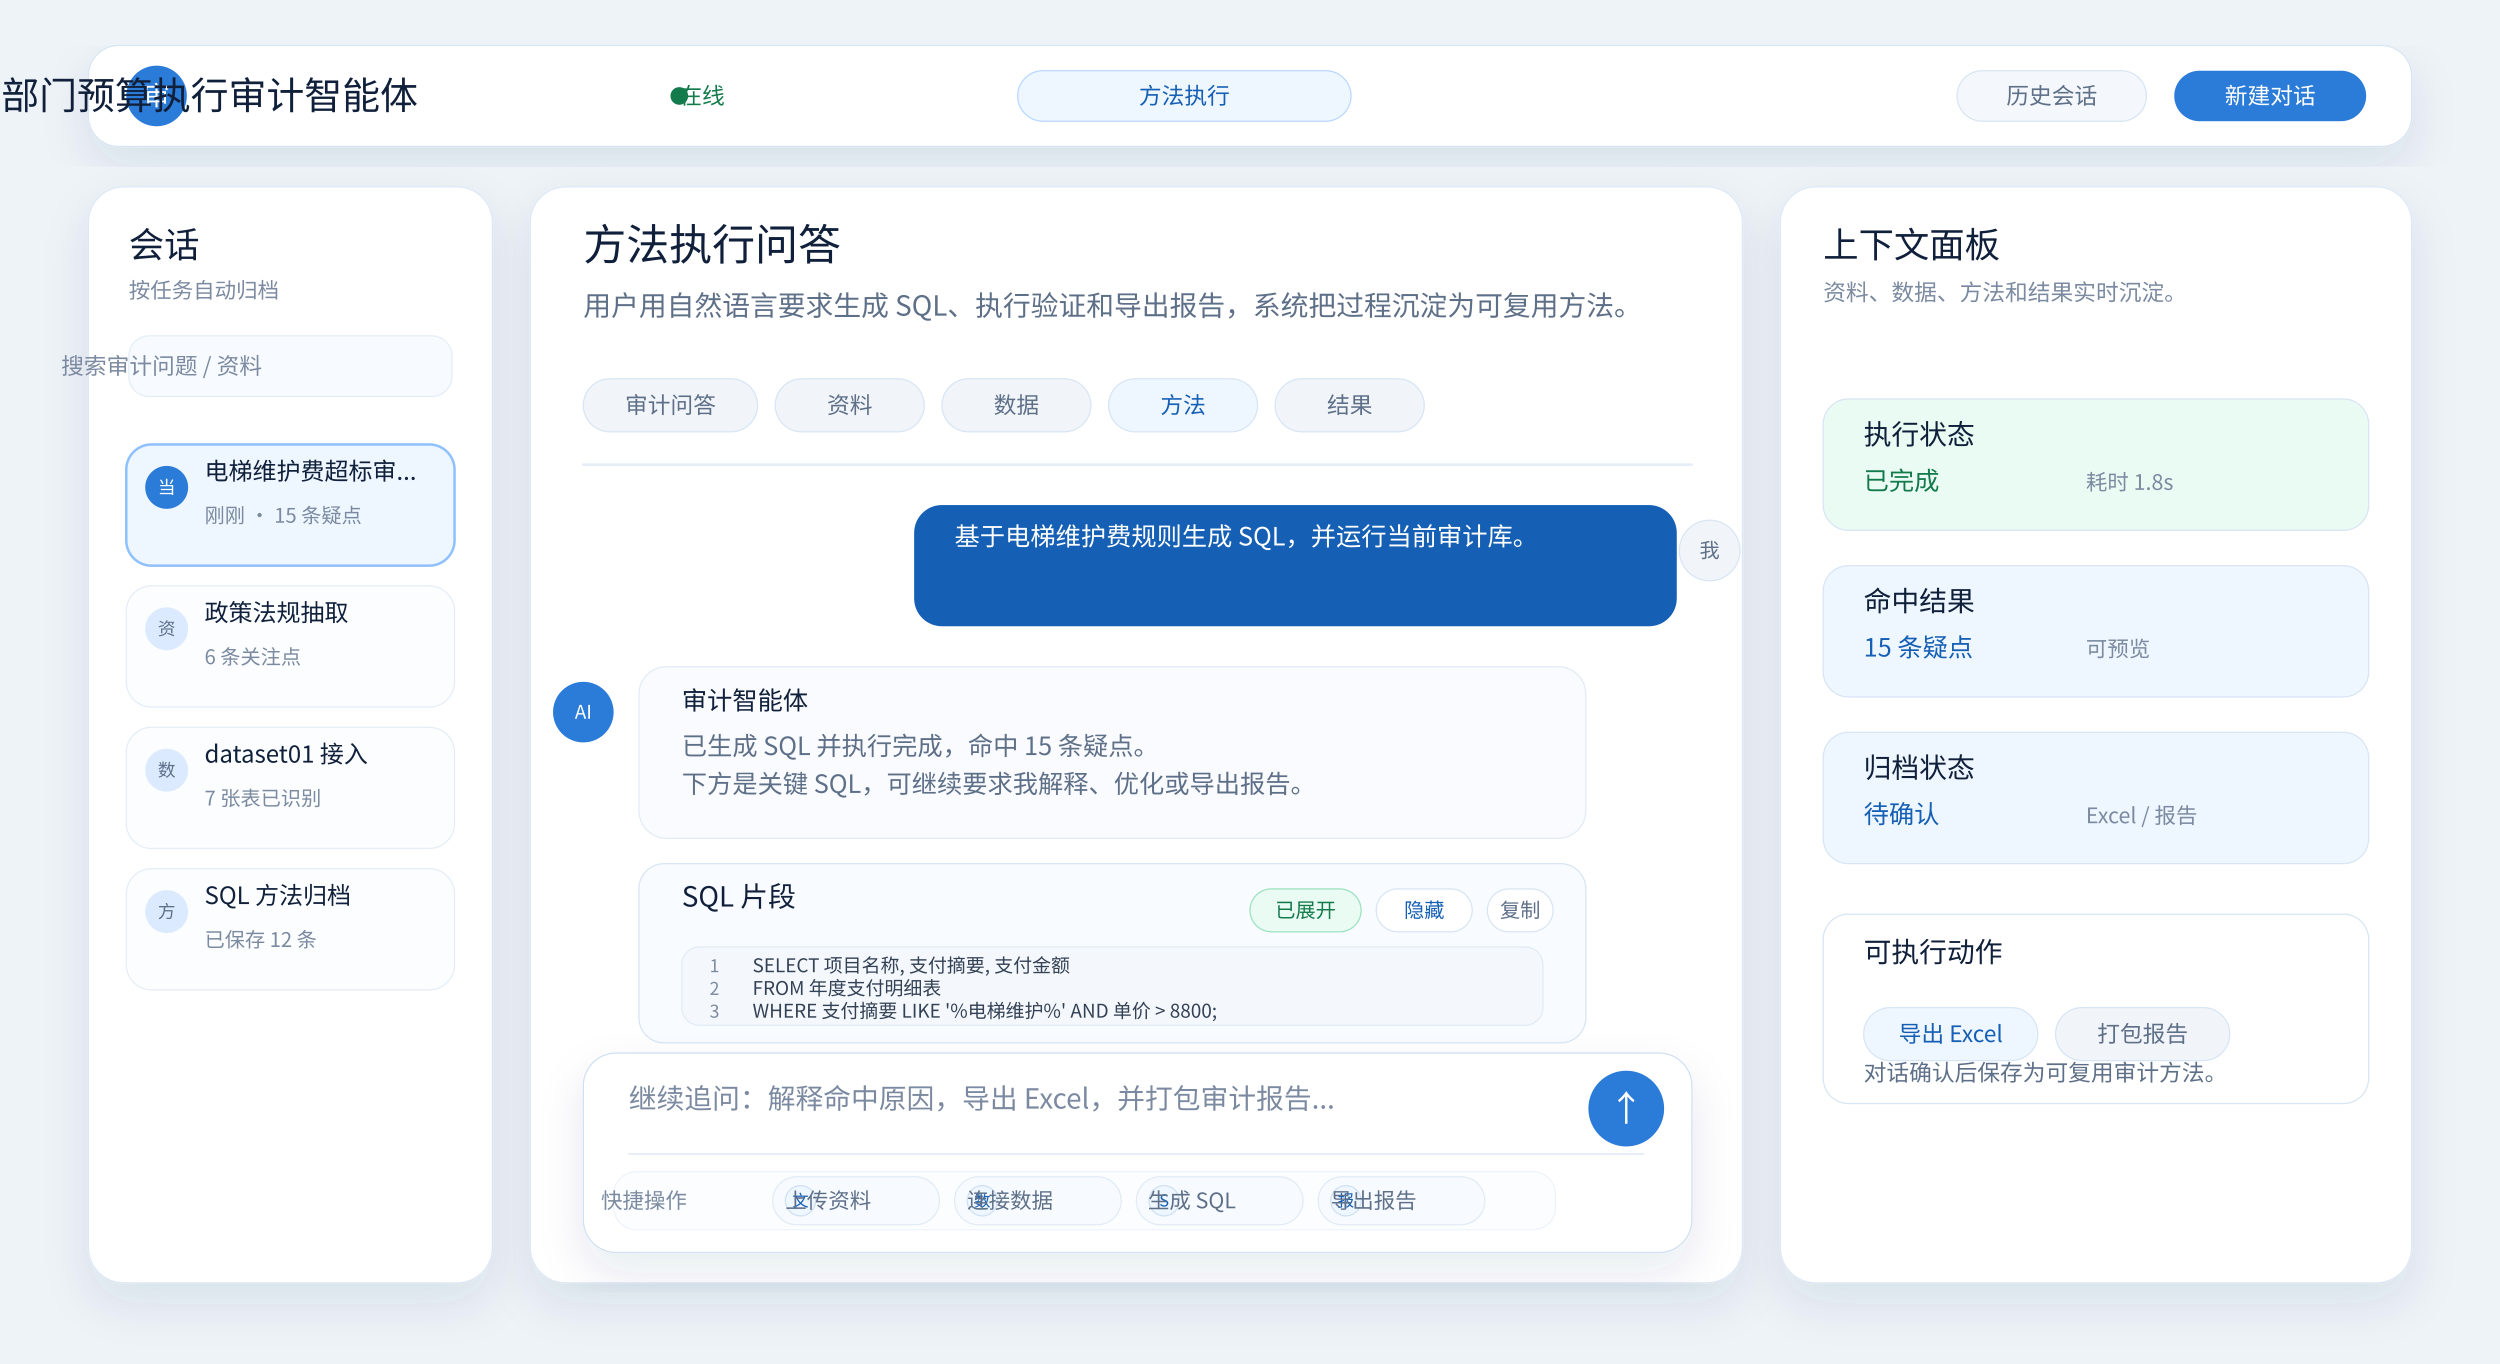
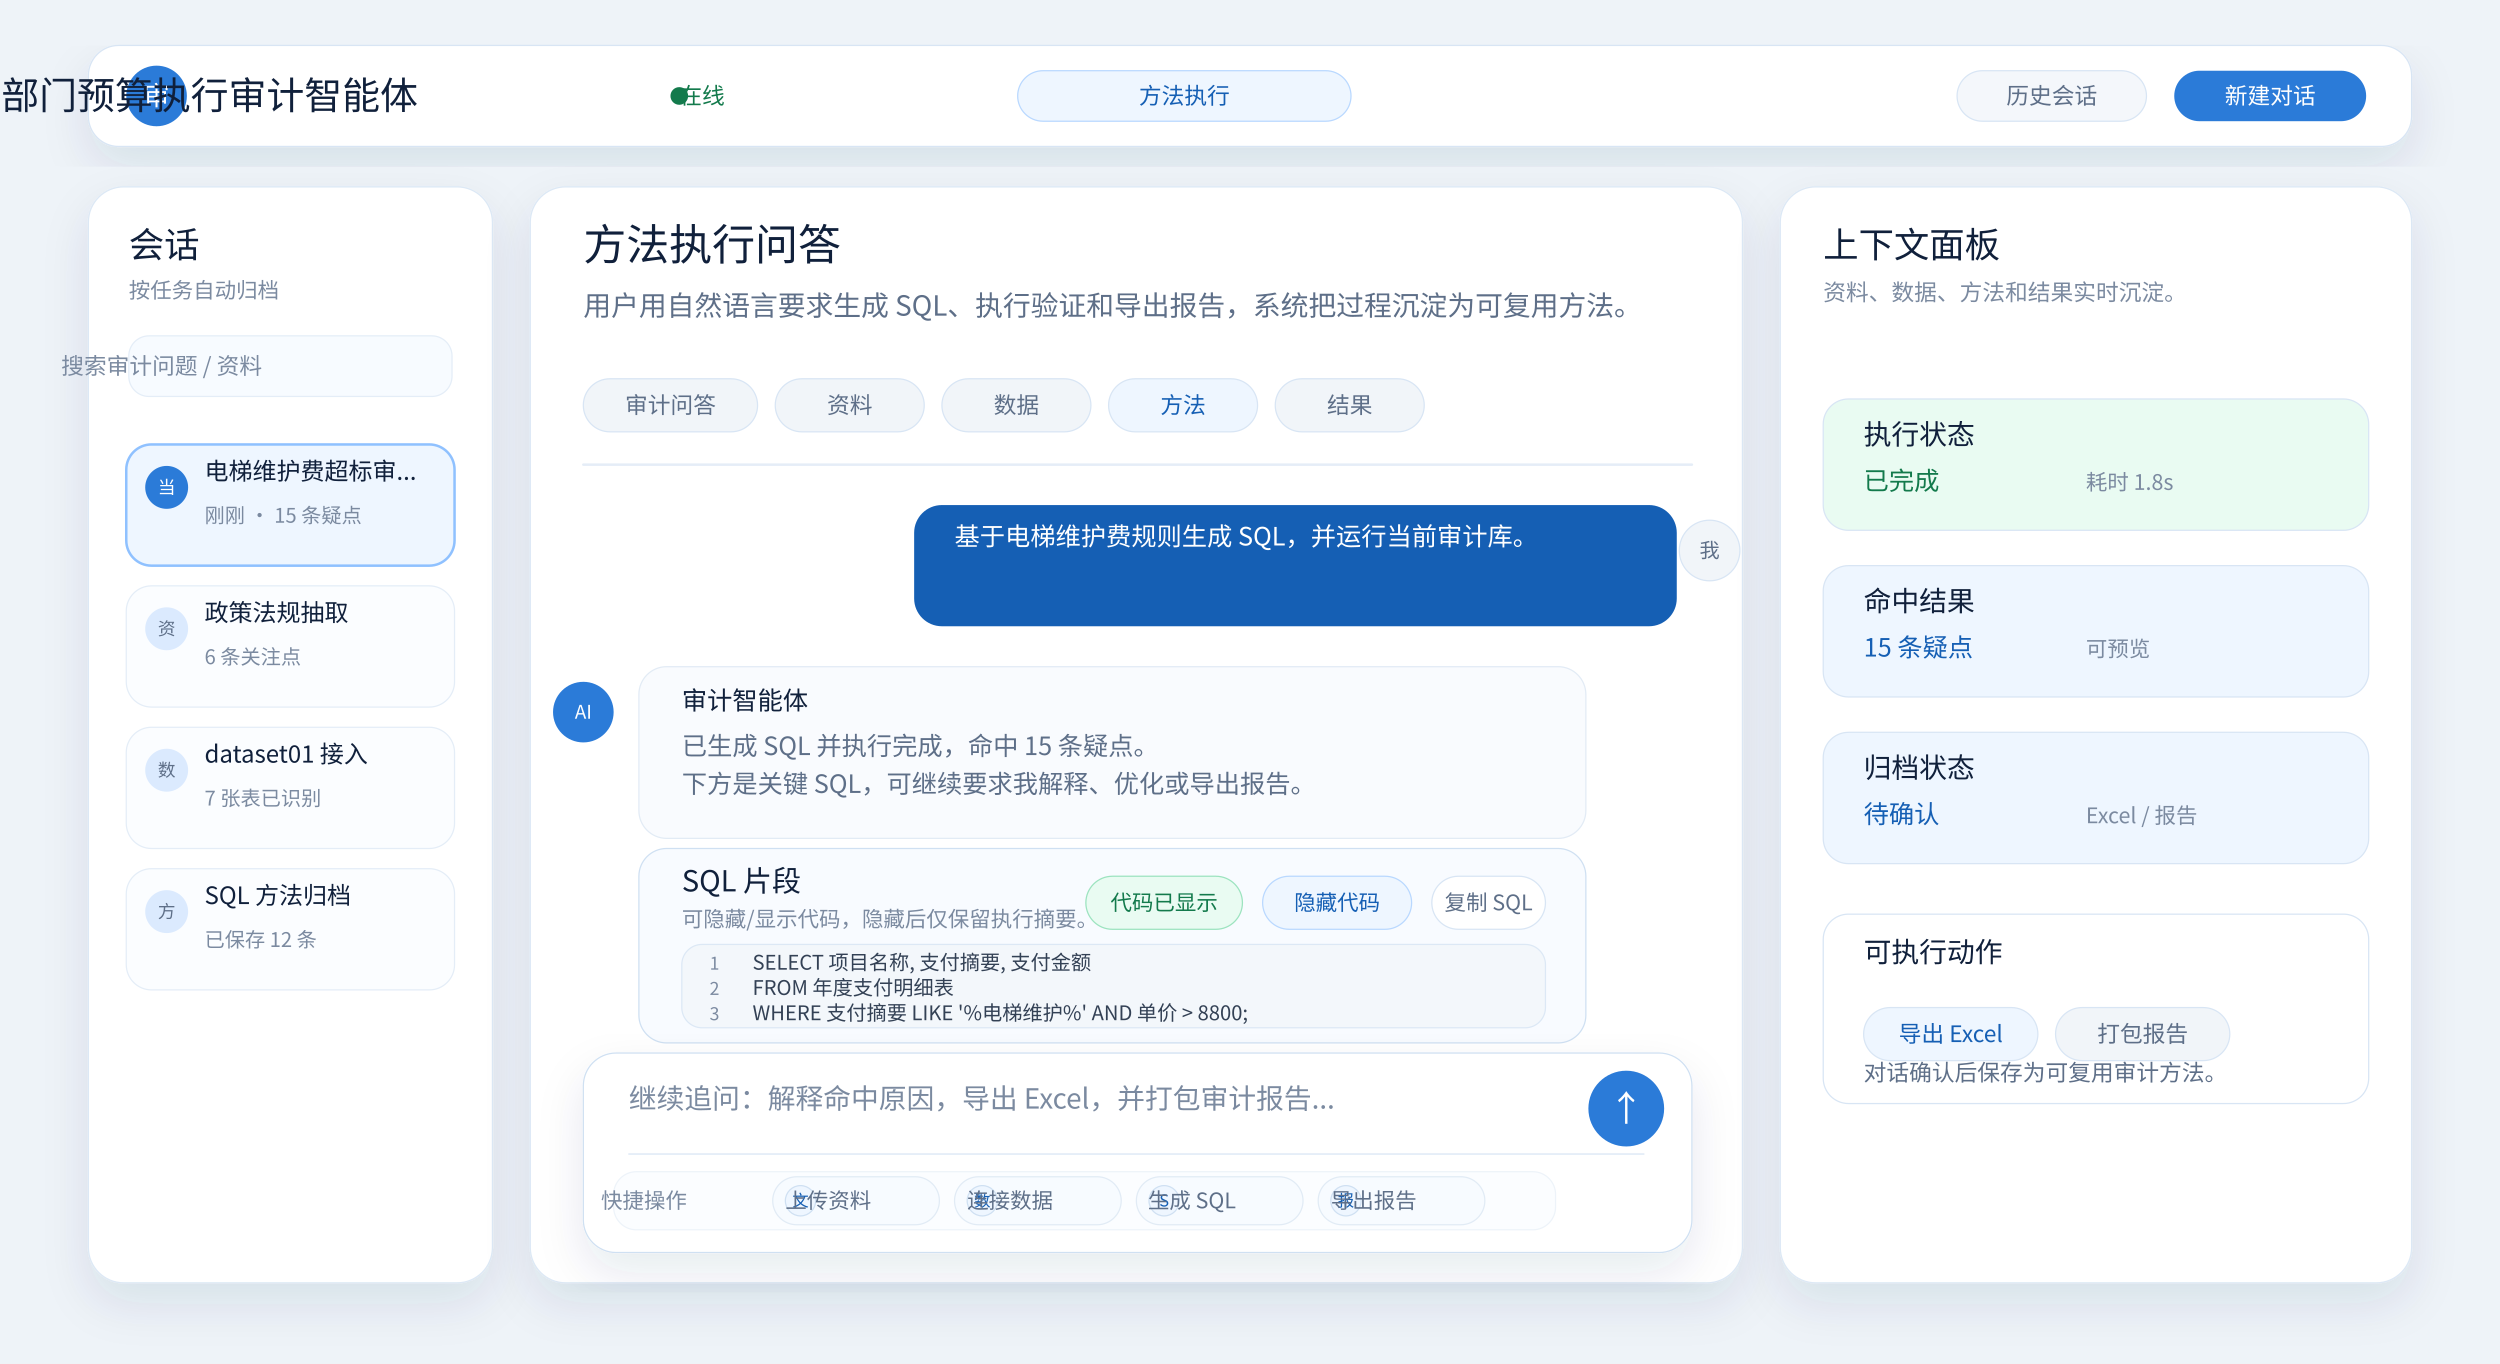
<svg xmlns="http://www.w3.org/2000/svg" width="1980" height="1080" viewBox="0 0 1980 1080" fill="none">
  <defs>
    <filter id="shadow" x="-20%" y="-20%" width="140%" height="140%">
      <feDropShadow dx="0" dy="16" stdDeviation="18" flood-color="#15345b" flood-opacity="0.10" />
    </filter>
  </defs>
  <rect width="1980" height="1080" fill="#eef3f8" />
  <rect x="70" y="36" width="1840" height="80" rx="24" fill="#ffffff" stroke="#d8e5f4" stroke-width="1" filter="url(#shadow)" />
  <circle cx="124" cy="76" r="24" fill="#2b7bd8" />
  <text x="124" y="76" fill="#ffffff" font-size="21" font-family="WenQuanYi Micro Hei, Noto Sans CJK SC, Microsoft YaHei, Arial, sans-serif" text-anchor="middle" dominant-baseline="middle">审</text>
  <text x="166" y="76" fill="#10203b" font-size="30" font-family="WenQuanYi Micro Hei, Noto Sans CJK SC, Microsoft YaHei, Arial, sans-serif" text-anchor="middle" dominant-baseline="middle">部门预算执行审计智能体</text>
  <circle cx="538" cy="76" r="7" fill="#137a4c" />
  <text x="556" y="76" fill="#137a4c" font-size="18" font-family="WenQuanYi Micro Hei, Noto Sans CJK SC, Microsoft YaHei, Arial, sans-serif" text-anchor="middle" dominant-baseline="middle">在线</text>
  <rect x="806" y="56" width="264" height="40" rx="20" fill="#eef6ff" stroke="#b9d8ff" stroke-width="1" />
  <text x="938" y="76" fill="#155fb4" font-size="18" font-family="WenQuanYi Micro Hei, Noto Sans CJK SC, Microsoft YaHei, Arial, sans-serif" text-anchor="middle" dominant-baseline="middle">方法执行</text>
  <rect x="1550" y="56" width="150" height="40" rx="20" fill="#f4f7fb" stroke="#d8e5f4" stroke-width="1" />
  <text x="1625" y="76" fill="#5e6f88" font-size="18" font-family="WenQuanYi Micro Hei, Noto Sans CJK SC, Microsoft YaHei, Arial, sans-serif" text-anchor="middle" dominant-baseline="middle">历史会话</text>
  <rect x="1722" y="56" width="152" height="40" rx="20" fill="#2b7bd8" />
  <text x="1798" y="76" fill="#ffffff" font-size="18" font-family="WenQuanYi Micro Hei, Noto Sans CJK SC, Microsoft YaHei, Arial, sans-serif" text-anchor="middle" dominant-baseline="middle">新建对话</text>
  <rect x="70" y="148" width="320" height="868" rx="28" fill="#ffffff" stroke="#dce8f5" stroke-width="1" filter="url(#shadow)" />
  <rect x="420" y="148" width="960" height="868" rx="28" fill="#ffffff" stroke="#dce8f5" stroke-width="1" filter="url(#shadow)" />
  <rect x="1410" y="148" width="500" height="868" rx="28" fill="#ffffff" stroke="#dce8f5" stroke-width="1" filter="url(#shadow)" />
  <text x="102" y="204" fill="#10203b" font-size="28" font-family="WenQuanYi Micro Hei, Noto Sans CJK SC, Microsoft YaHei, Arial, sans-serif" text-anchor="start" dominant-baseline="auto">会话</text>
  <text x="102" y="236" fill="#7b8aa0" font-size="17" font-family="WenQuanYi Micro Hei, Noto Sans CJK SC, Microsoft YaHei, Arial, sans-serif" text-anchor="start" dominant-baseline="auto">按任务自动归档</text>
  <rect x="102" y="266" width="256" height="48" rx="16" fill="#f7fbff" stroke="#e4edf7" stroke-width="1" />
  <text x="128" y="290" fill="#7b8aa0" font-size="18" font-family="WenQuanYi Micro Hei, Noto Sans CJK SC, Microsoft YaHei, Arial, sans-serif" text-anchor="middle" dominant-baseline="middle">搜索审计问题 / 资料</text>
  <rect x="100" y="352" width="260" height="96" rx="20" fill="#eef6ff" stroke="#8fc1ff" stroke-width="2" />
  <circle cx="132" cy="386" r="17" fill="#2b7bd8" />
  <text x="132" y="386" fill="#ffffff" font-size="14" font-family="WenQuanYi Micro Hei, Noto Sans CJK SC, Microsoft YaHei, Arial, sans-serif" text-anchor="middle" dominant-baseline="middle">当</text>
  <text x="162" y="380" fill="#10203b" font-size="19" font-family="WenQuanYi Micro Hei, Noto Sans CJK SC, Microsoft YaHei, Arial, sans-serif" text-anchor="start" dominant-baseline="auto">电梯维护费超标审...</text>
  <text x="162" y="414" fill="#7b8aa0" font-size="16" font-family="WenQuanYi Micro Hei, Noto Sans CJK SC, Microsoft YaHei, Arial, sans-serif" text-anchor="start" dominant-baseline="auto">刚刚 · 15 条疑点</text>
  <rect x="100" y="464" width="260" height="96" rx="20" fill="#fbfdff" stroke="#e4edf7" stroke-width="1" />
  <circle cx="132" cy="498" r="17" fill="#dbeafe" />
  <text x="132" y="498" fill="#5e6f88" font-size="14" font-family="WenQuanYi Micro Hei, Noto Sans CJK SC, Microsoft YaHei, Arial, sans-serif" text-anchor="middle" dominant-baseline="middle">资</text>
  <text x="162" y="492" fill="#10203b" font-size="19" font-family="WenQuanYi Micro Hei, Noto Sans CJK SC, Microsoft YaHei, Arial, sans-serif" text-anchor="start" dominant-baseline="auto">政策法规抽取</text>
  <text x="162" y="526" fill="#7b8aa0" font-size="16" font-family="WenQuanYi Micro Hei, Noto Sans CJK SC, Microsoft YaHei, Arial, sans-serif" text-anchor="start" dominant-baseline="auto">6 条关注点</text>
  <rect x="100" y="576" width="260" height="96" rx="20" fill="#fbfdff" stroke="#e4edf7" stroke-width="1" />
  <circle cx="132" cy="610" r="17" fill="#dbeafe" />
  <text x="132" y="610" fill="#5e6f88" font-size="14" font-family="WenQuanYi Micro Hei, Noto Sans CJK SC, Microsoft YaHei, Arial, sans-serif" text-anchor="middle" dominant-baseline="middle">数</text>
  <text x="162" y="604" fill="#10203b" font-size="19" font-family="WenQuanYi Micro Hei, Noto Sans CJK SC, Microsoft YaHei, Arial, sans-serif" text-anchor="start" dominant-baseline="auto">dataset01 接入</text>
  <text x="162" y="638" fill="#7b8aa0" font-size="16" font-family="WenQuanYi Micro Hei, Noto Sans CJK SC, Microsoft YaHei, Arial, sans-serif" text-anchor="start" dominant-baseline="auto">7 张表已识别</text>
  <rect x="100" y="688" width="260" height="96" rx="20" fill="#fbfdff" stroke="#e4edf7" stroke-width="1" />
  <circle cx="132" cy="722" r="17" fill="#dbeafe" />
  <text x="132" y="722" fill="#5e6f88" font-size="14" font-family="WenQuanYi Micro Hei, Noto Sans CJK SC, Microsoft YaHei, Arial, sans-serif" text-anchor="middle" dominant-baseline="middle">方</text>
  <text x="162" y="716" fill="#10203b" font-size="19" font-family="WenQuanYi Micro Hei, Noto Sans CJK SC, Microsoft YaHei, Arial, sans-serif" text-anchor="start" dominant-baseline="auto">SQL 方法归档</text>
  <text x="162" y="750" fill="#7b8aa0" font-size="16" font-family="WenQuanYi Micro Hei, Noto Sans CJK SC, Microsoft YaHei, Arial, sans-serif" text-anchor="start" dominant-baseline="auto">已保存 12 条</text>
  <text x="462" y="206" fill="#10203b" font-size="34" font-family="WenQuanYi Micro Hei, Noto Sans CJK SC, Microsoft YaHei, Arial, sans-serif" text-anchor="start" dominant-baseline="auto">方法执行问答</text>
  <text x="462" y="250" fill="#5e6f88" font-size="22" font-family="WenQuanYi Micro Hei, Noto Sans CJK SC, Microsoft YaHei, Arial, sans-serif" text-anchor="start" dominant-baseline="auto">用户用自然语言要求生成 SQL、执行验证和导出报告，系统把过程沉淀为可复用方法。</text>
  <rect x="462" y="300" width="138" height="42" rx="21" fill="#f1f5f9" stroke="#d8e5f4" stroke-width="1" />
  <text x="531" y="321" fill="#5e6f88" font-size="18" font-family="WenQuanYi Micro Hei, Noto Sans CJK SC, Microsoft YaHei, Arial, sans-serif" text-anchor="middle" dominant-baseline="middle">审计问答</text>
  <rect x="614" y="300" width="118" height="42" rx="21" fill="#f1f5f9" stroke="#d8e5f4" stroke-width="1" />
  <text x="673" y="321" fill="#5e6f88" font-size="18" font-family="WenQuanYi Micro Hei, Noto Sans CJK SC, Microsoft YaHei, Arial, sans-serif" text-anchor="middle" dominant-baseline="middle">资料</text>
  <rect x="746" y="300" width="118" height="42" rx="21" fill="#f1f5f9" stroke="#d8e5f4" stroke-width="1" />
  <text x="805" y="321" fill="#5e6f88" font-size="18" font-family="WenQuanYi Micro Hei, Noto Sans CJK SC, Microsoft YaHei, Arial, sans-serif" text-anchor="middle" dominant-baseline="middle">数据</text>
  <rect x="878" y="300" width="118" height="42" rx="21" fill="#eef6ff" stroke="#d8e5f4" stroke-width="1" />
  <text x="937" y="321" fill="#155fb4" font-size="18" font-family="WenQuanYi Micro Hei, Noto Sans CJK SC, Microsoft YaHei, Arial, sans-serif" text-anchor="middle" dominant-baseline="middle">方法</text>
  <rect x="1010" y="300" width="118" height="42" rx="21" fill="#f1f5f9" stroke="#d8e5f4" stroke-width="1" />
  <text x="1069" y="321" fill="#5e6f88" font-size="18" font-family="WenQuanYi Micro Hei, Noto Sans CJK SC, Microsoft YaHei, Arial, sans-serif" text-anchor="middle" dominant-baseline="middle">结果</text>
  <line x1="462" y1="368" x2="1340" y2="368" stroke="#e5edf7" stroke-width="2" stroke-linecap="round" />
  <text x="1444" y="204" fill="#10203b" font-size="28" font-family="WenQuanYi Micro Hei, Noto Sans CJK SC, Microsoft YaHei, Arial, sans-serif" text-anchor="start" dominant-baseline="auto">上下文面板</text>
  <text x="1444" y="238" fill="#7b8aa0" font-size="18" font-family="WenQuanYi Micro Hei, Noto Sans CJK SC, Microsoft YaHei, Arial, sans-serif" text-anchor="start" dominant-baseline="auto">资料、数据、方法和结果实时沉淀。</text>
  <rect x="724" y="400" width="604" height="96" rx="22" fill="#155fb4" />
  <text x="756" y="432" fill="#ffffff" font-size="20" font-family="WenQuanYi Micro Hei, Noto Sans CJK SC, Microsoft YaHei, Arial, sans-serif" text-anchor="start" dominant-baseline="auto">基于电梯维护费规则生成 SQL，并运行当前审计库。</text>
  <circle cx="1354" cy="436" r="24" fill="#f1f5f9" stroke="#d8e5f4" stroke-width="1" />
  <text x="1354" y="436" fill="#5e6f88" font-size="16" font-family="WenQuanYi Micro Hei, Noto Sans CJK SC, Microsoft YaHei, Arial, sans-serif" text-anchor="middle" dominant-baseline="middle">我</text>
  <circle cx="462" cy="564" r="24" fill="#2b7bd8" />
  <text x="462" y="564" fill="#ffffff" font-size="15" font-family="WenQuanYi Micro Hei, Noto Sans CJK SC, Microsoft YaHei, Arial, sans-serif" text-anchor="middle" dominant-baseline="middle">AI</text>
  <rect x="506" y="528" width="750" height="136" rx="22" fill="#f9fbfe" stroke="#e2ebf5" stroke-width="1" />
  <text x="540" y="562" fill="#10203b" font-size="20" font-family="WenQuanYi Micro Hei, Noto Sans CJK SC, Microsoft YaHei, Arial, sans-serif" text-anchor="start" dominant-baseline="auto">审计智能体</text>
  <text x="540" y="598" fill="#5e6f88" font-size="20" font-family="WenQuanYi Micro Hei, Noto Sans CJK SC, Microsoft YaHei, Arial, sans-serif" text-anchor="start" dominant-baseline="auto">已生成 SQL 并执行完成，命中 15 条疑点。</text>
  <text x="540" y="628" fill="#5e6f88" font-size="20" font-family="WenQuanYi Micro Hei, Noto Sans CJK SC, Microsoft YaHei, Arial, sans-serif" text-anchor="start" dominant-baseline="auto">下方是关键 SQL，可继续要求我解释、优化或导出报告。</text>
-   <rect x="506" y="684" width="750" height="142" rx="20" fill="#f8fbff" stroke="#d8e5f4" stroke-width="1" />
-   <text x="540" y="718" fill="#10203b" font-size="22" font-family="WenQuanYi Micro Hei, Noto Sans CJK SC, Microsoft YaHei, Arial, sans-serif" text-anchor="start" dominant-baseline="auto">SQL 片段</text>
-   <rect x="990" y="704" width="88" height="34" rx="17" fill="#e9fbf2" stroke="#9ce3bf" stroke-width="1" />
-   <text x="1034" y="721" fill="#137a4c" font-size="16" font-family="WenQuanYi Micro Hei, Noto Sans CJK SC, Microsoft YaHei, Arial, sans-serif" text-anchor="middle" dominant-baseline="middle">已展开</text>
-   <rect x="1090" y="704" width="76" height="34" rx="17" fill="#ffffff" stroke="#d8e5f4" stroke-width="1" />
-   <text x="1128" y="721" fill="#155fb4" font-size="16" font-family="WenQuanYi Micro Hei, Noto Sans CJK SC, Microsoft YaHei, Arial, sans-serif" text-anchor="middle" dominant-baseline="middle">隐藏</text>
-   <rect x="1178" y="704" width="52" height="34" rx="17" fill="#ffffff" stroke="#d8e5f4" stroke-width="1" />
-   <text x="1204" y="721" fill="#5e6f88" font-size="16" font-family="WenQuanYi Micro Hei, Noto Sans CJK SC, Microsoft YaHei, Arial, sans-serif" text-anchor="middle" dominant-baseline="middle">复制</text>
-   <rect x="540" y="750" width="682" height="62" rx="14" fill="#f4f8fc" stroke="#e1ebf5" stroke-width="1" />
-   <text x="562" y="770" fill="#7b8aa0" font-size="14" font-family="WenQuanYi Micro Hei, Noto Sans CJK SC, Microsoft YaHei, Arial, sans-serif" text-anchor="start" dominant-baseline="auto">1</text>
-   <text x="596" y="770" fill="#334155" font-size="15" font-family="WenQuanYi Micro Hei, Noto Sans CJK SC, Microsoft YaHei, Arial, sans-serif" text-anchor="start" dominant-baseline="auto">SELECT 项目名称, 支付摘要, 支付金额</text>
+   <rect x="506" y="672" width="750" height="154" rx="22" fill="#f8fbff" stroke="#cfe0f2" stroke-width="1" />
+   <text x="540" y="706" fill="#10203b" font-size="23" font-family="WenQuanYi Micro Hei, Noto Sans CJK SC, Microsoft YaHei, Arial, sans-serif" text-anchor="start" dominant-baseline="auto">SQL 片段</text>
+   <text x="540" y="734" fill="#7b8aa0" font-size="17" font-family="WenQuanYi Micro Hei, Noto Sans CJK SC, Microsoft YaHei, Arial, sans-serif" text-anchor="start" dominant-baseline="auto">可隐藏/显示代码，隐藏后仅保留执行摘要。</text>
+   <rect x="860" y="694" width="124" height="42" rx="21" fill="#e9fbf2" stroke="#9ce3bf" stroke-width="1" />
+   <text x="922" y="715" fill="#137a4c" font-size="17" font-family="WenQuanYi Micro Hei, Noto Sans CJK SC, Microsoft YaHei, Arial, sans-serif" text-anchor="middle" dominant-baseline="middle">代码已显示</text>
+   <rect x="1000" y="694" width="118" height="42" rx="21" fill="#eef6ff" stroke="#b9d8ff" stroke-width="1" />
+   <text x="1059" y="715" fill="#155fb4" font-size="17" font-family="WenQuanYi Micro Hei, Noto Sans CJK SC, Microsoft YaHei, Arial, sans-serif" text-anchor="middle" dominant-baseline="middle">隐藏代码</text>
+   <rect x="1134" y="694" width="90" height="42" rx="21" fill="#ffffff" stroke="#d8e5f4" stroke-width="1" />
+   <text x="1179" y="715" fill="#5e6f88" font-size="17" font-family="WenQuanYi Micro Hei, Noto Sans CJK SC, Microsoft YaHei, Arial, sans-serif" text-anchor="middle" dominant-baseline="middle">复制 SQL</text>
+   <rect x="540" y="748" width="684" height="66" rx="16" fill="#f3f7fb" stroke="#dce8f5" stroke-width="1" />
+   <text x="562" y="768" fill="#7b8aa0" font-size="14" font-family="WenQuanYi Micro Hei, Noto Sans CJK SC, Microsoft YaHei, Arial, sans-serif" text-anchor="start" dominant-baseline="auto">1</text>
+   <text x="596" y="768" fill="#334155" font-size="16" font-family="WenQuanYi Micro Hei, Noto Sans CJK SC, Microsoft YaHei, Arial, sans-serif" text-anchor="start" dominant-baseline="auto">SELECT 项目名称, 支付摘要, 支付金额</text>
  <text x="562" y="788" fill="#7b8aa0" font-size="14" font-family="WenQuanYi Micro Hei, Noto Sans CJK SC, Microsoft YaHei, Arial, sans-serif" text-anchor="start" dominant-baseline="auto">2</text>
-   <text x="596" y="788" fill="#334155" font-size="15" font-family="WenQuanYi Micro Hei, Noto Sans CJK SC, Microsoft YaHei, Arial, sans-serif" text-anchor="start" dominant-baseline="auto">FROM 年度支付明细表</text>
-   <text x="562" y="806" fill="#7b8aa0" font-size="14" font-family="WenQuanYi Micro Hei, Noto Sans CJK SC, Microsoft YaHei, Arial, sans-serif" text-anchor="start" dominant-baseline="auto">3</text>
-   <text x="596" y="806" fill="#334155" font-size="15" font-family="WenQuanYi Micro Hei, Noto Sans CJK SC, Microsoft YaHei, Arial, sans-serif" text-anchor="start" dominant-baseline="auto">WHERE 支付摘要 LIKE '%电梯维护%' AND 单价 &gt; 8800;</text>
+   <text x="596" y="788" fill="#334155" font-size="16" font-family="WenQuanYi Micro Hei, Noto Sans CJK SC, Microsoft YaHei, Arial, sans-serif" text-anchor="start" dominant-baseline="auto">FROM 年度支付明细表</text>
+   <text x="562" y="808" fill="#7b8aa0" font-size="14" font-family="WenQuanYi Micro Hei, Noto Sans CJK SC, Microsoft YaHei, Arial, sans-serif" text-anchor="start" dominant-baseline="auto">3</text>
+   <text x="596" y="808" fill="#334155" font-size="16" font-family="WenQuanYi Micro Hei, Noto Sans CJK SC, Microsoft YaHei, Arial, sans-serif" text-anchor="start" dominant-baseline="auto">WHERE 支付摘要 LIKE '%电梯维护%' AND 单价 &gt; 8800;</text>
  <rect x="462" y="834" width="878" height="158" rx="26" fill="#ffffff" stroke="#cfe0f2" stroke-width="1" filter="url(#shadow)" />
  <text x="498" y="878" fill="#7b8aa0" font-size="22" font-family="WenQuanYi Micro Hei, Noto Sans CJK SC, Microsoft YaHei, Arial, sans-serif" text-anchor="start" dominant-baseline="auto">继续追问：解释命中原因，导出 Excel，并打包审计报告...</text>
  <circle cx="1288" cy="878" r="30" fill="#2b7bd8" />
  <text x="1288" y="878" fill="#ffffff" font-size="28" font-family="WenQuanYi Micro Hei, Noto Sans CJK SC, Microsoft YaHei, Arial, sans-serif" text-anchor="middle" dominant-baseline="middle">↑</text>
  <line x1="498" y1="914" x2="1302" y2="914" stroke="#d8e5f4" stroke-width="1" stroke-linecap="round" />
  <rect x="486" y="928" width="746" height="46" rx="18" fill="#fbfdff" stroke="#edf3f9" stroke-width="1" />
  <text x="510" y="951" fill="#7b8aa0" font-size="17" font-family="WenQuanYi Micro Hei, Noto Sans CJK SC, Microsoft YaHei, Arial, sans-serif" text-anchor="middle" dominant-baseline="middle">快捷操作</text>
  <rect x="612" y="932" width="132" height="38" rx="19" fill="#f7fbff" stroke="#e1ebf5" stroke-width="1" />
  <circle cx="634" cy="951" r="12" fill="#eef6ff" stroke="#cfe0f2" stroke-width="1" />
  <text x="634" y="951" fill="#155fb4" font-size="13" font-family="WenQuanYi Micro Hei, Noto Sans CJK SC, Microsoft YaHei, Arial, sans-serif" text-anchor="middle" dominant-baseline="middle">文</text>
  <text x="656" y="951" fill="#5e6f88" font-size="17" font-family="WenQuanYi Micro Hei, Noto Sans CJK SC, Microsoft YaHei, Arial, sans-serif" text-anchor="middle" dominant-baseline="middle">上传资料</text>
  <rect x="756" y="932" width="132" height="38" rx="19" fill="#f7fbff" stroke="#e1ebf5" stroke-width="1" />
  <circle cx="778" cy="951" r="12" fill="#eef6ff" stroke="#cfe0f2" stroke-width="1" />
  <text x="778" y="951" fill="#155fb4" font-size="13" font-family="WenQuanYi Micro Hei, Noto Sans CJK SC, Microsoft YaHei, Arial, sans-serif" text-anchor="middle" dominant-baseline="middle">数</text>
  <text x="800" y="951" fill="#5e6f88" font-size="17" font-family="WenQuanYi Micro Hei, Noto Sans CJK SC, Microsoft YaHei, Arial, sans-serif" text-anchor="middle" dominant-baseline="middle">连接数据</text>
  <rect x="900" y="932" width="132" height="38" rx="19" fill="#f7fbff" stroke="#e1ebf5" stroke-width="1" />
  <circle cx="922" cy="951" r="12" fill="#eef6ff" stroke="#cfe0f2" stroke-width="1" />
  <text x="922" y="951" fill="#155fb4" font-size="13" font-family="WenQuanYi Micro Hei, Noto Sans CJK SC, Microsoft YaHei, Arial, sans-serif" text-anchor="middle" dominant-baseline="middle">S</text>
  <text x="944" y="951" fill="#5e6f88" font-size="17" font-family="WenQuanYi Micro Hei, Noto Sans CJK SC, Microsoft YaHei, Arial, sans-serif" text-anchor="middle" dominant-baseline="middle">生成 SQL</text>
  <rect x="1044" y="932" width="132" height="38" rx="19" fill="#f7fbff" stroke="#e1ebf5" stroke-width="1" />
  <circle cx="1066" cy="951" r="12" fill="#eef6ff" stroke="#cfe0f2" stroke-width="1" />
  <text x="1066" y="951" fill="#155fb4" font-size="13" font-family="WenQuanYi Micro Hei, Noto Sans CJK SC, Microsoft YaHei, Arial, sans-serif" text-anchor="middle" dominant-baseline="middle">报</text>
  <text x="1088" y="951" fill="#5e6f88" font-size="17" font-family="WenQuanYi Micro Hei, Noto Sans CJK SC, Microsoft YaHei, Arial, sans-serif" text-anchor="middle" dominant-baseline="middle">导出报告</text>
  <rect x="1444" y="316" width="432" height="104" rx="20" fill="#e9fbf2" stroke="#d8e5f4" stroke-width="1" />
  <text x="1476" y="352" fill="#10203b" font-size="22" font-family="WenQuanYi Micro Hei, Noto Sans CJK SC, Microsoft YaHei, Arial, sans-serif" text-anchor="start" dominant-baseline="auto">执行状态</text>
  <text x="1476" y="388" fill="#137a4c" font-size="20" font-family="WenQuanYi Micro Hei, Noto Sans CJK SC, Microsoft YaHei, Arial, sans-serif" text-anchor="start" dominant-baseline="auto">已完成</text>
  <text x="1652" y="388" fill="#7b8aa0" font-size="17" font-family="WenQuanYi Micro Hei, Noto Sans CJK SC, Microsoft YaHei, Arial, sans-serif" text-anchor="start" dominant-baseline="auto">耗时 1.8s</text>
  <rect x="1444" y="448" width="432" height="104" rx="20" fill="#eef6ff" stroke="#d8e5f4" stroke-width="1" />
  <text x="1476" y="484" fill="#10203b" font-size="22" font-family="WenQuanYi Micro Hei, Noto Sans CJK SC, Microsoft YaHei, Arial, sans-serif" text-anchor="start" dominant-baseline="auto">命中结果</text>
  <text x="1476" y="520" fill="#155fb4" font-size="20" font-family="WenQuanYi Micro Hei, Noto Sans CJK SC, Microsoft YaHei, Arial, sans-serif" text-anchor="start" dominant-baseline="auto">15 条疑点</text>
  <text x="1652" y="520" fill="#7b8aa0" font-size="17" font-family="WenQuanYi Micro Hei, Noto Sans CJK SC, Microsoft YaHei, Arial, sans-serif" text-anchor="start" dominant-baseline="auto">可预览</text>
  <rect x="1444" y="580" width="432" height="104" rx="20" fill="#eef6ff" stroke="#d8e5f4" stroke-width="1" />
  <text x="1476" y="616" fill="#10203b" font-size="22" font-family="WenQuanYi Micro Hei, Noto Sans CJK SC, Microsoft YaHei, Arial, sans-serif" text-anchor="start" dominant-baseline="auto">归档状态</text>
  <text x="1476" y="652" fill="#155fb4" font-size="20" font-family="WenQuanYi Micro Hei, Noto Sans CJK SC, Microsoft YaHei, Arial, sans-serif" text-anchor="start" dominant-baseline="auto">待确认</text>
  <text x="1652" y="652" fill="#7b8aa0" font-size="17" font-family="WenQuanYi Micro Hei, Noto Sans CJK SC, Microsoft YaHei, Arial, sans-serif" text-anchor="start" dominant-baseline="auto">Excel / 报告</text>
  <rect x="1444" y="724" width="432" height="150" rx="20" fill="#ffffff" stroke="#d8e5f4" stroke-width="1" />
  <text x="1476" y="762" fill="#10203b" font-size="22" font-family="WenQuanYi Micro Hei, Noto Sans CJK SC, Microsoft YaHei, Arial, sans-serif" text-anchor="start" dominant-baseline="auto">可执行动作</text>
  <rect x="1476" y="798" width="138" height="42" rx="21" fill="#eef6ff" stroke="#d8e5f4" stroke-width="1" />
  <text x="1545" y="819" fill="#155fb4" font-size="18" font-family="WenQuanYi Micro Hei, Noto Sans CJK SC, Microsoft YaHei, Arial, sans-serif" text-anchor="middle" dominant-baseline="middle">导出 Excel</text>
  <rect x="1628" y="798" width="138" height="42" rx="21" fill="#f1f5f9" stroke="#d8e5f4" stroke-width="1" />
  <text x="1697" y="819" fill="#5e6f88" font-size="18" font-family="WenQuanYi Micro Hei, Noto Sans CJK SC, Microsoft YaHei, Arial, sans-serif" text-anchor="middle" dominant-baseline="middle">打包报告</text>
  <text x="1476" y="856" fill="#5e6f88" font-size="18" font-family="WenQuanYi Micro Hei, Noto Sans CJK SC, Microsoft YaHei, Arial, sans-serif" text-anchor="start" dominant-baseline="auto">对话确认后保存为可复用审计方法。</text>
</svg>
